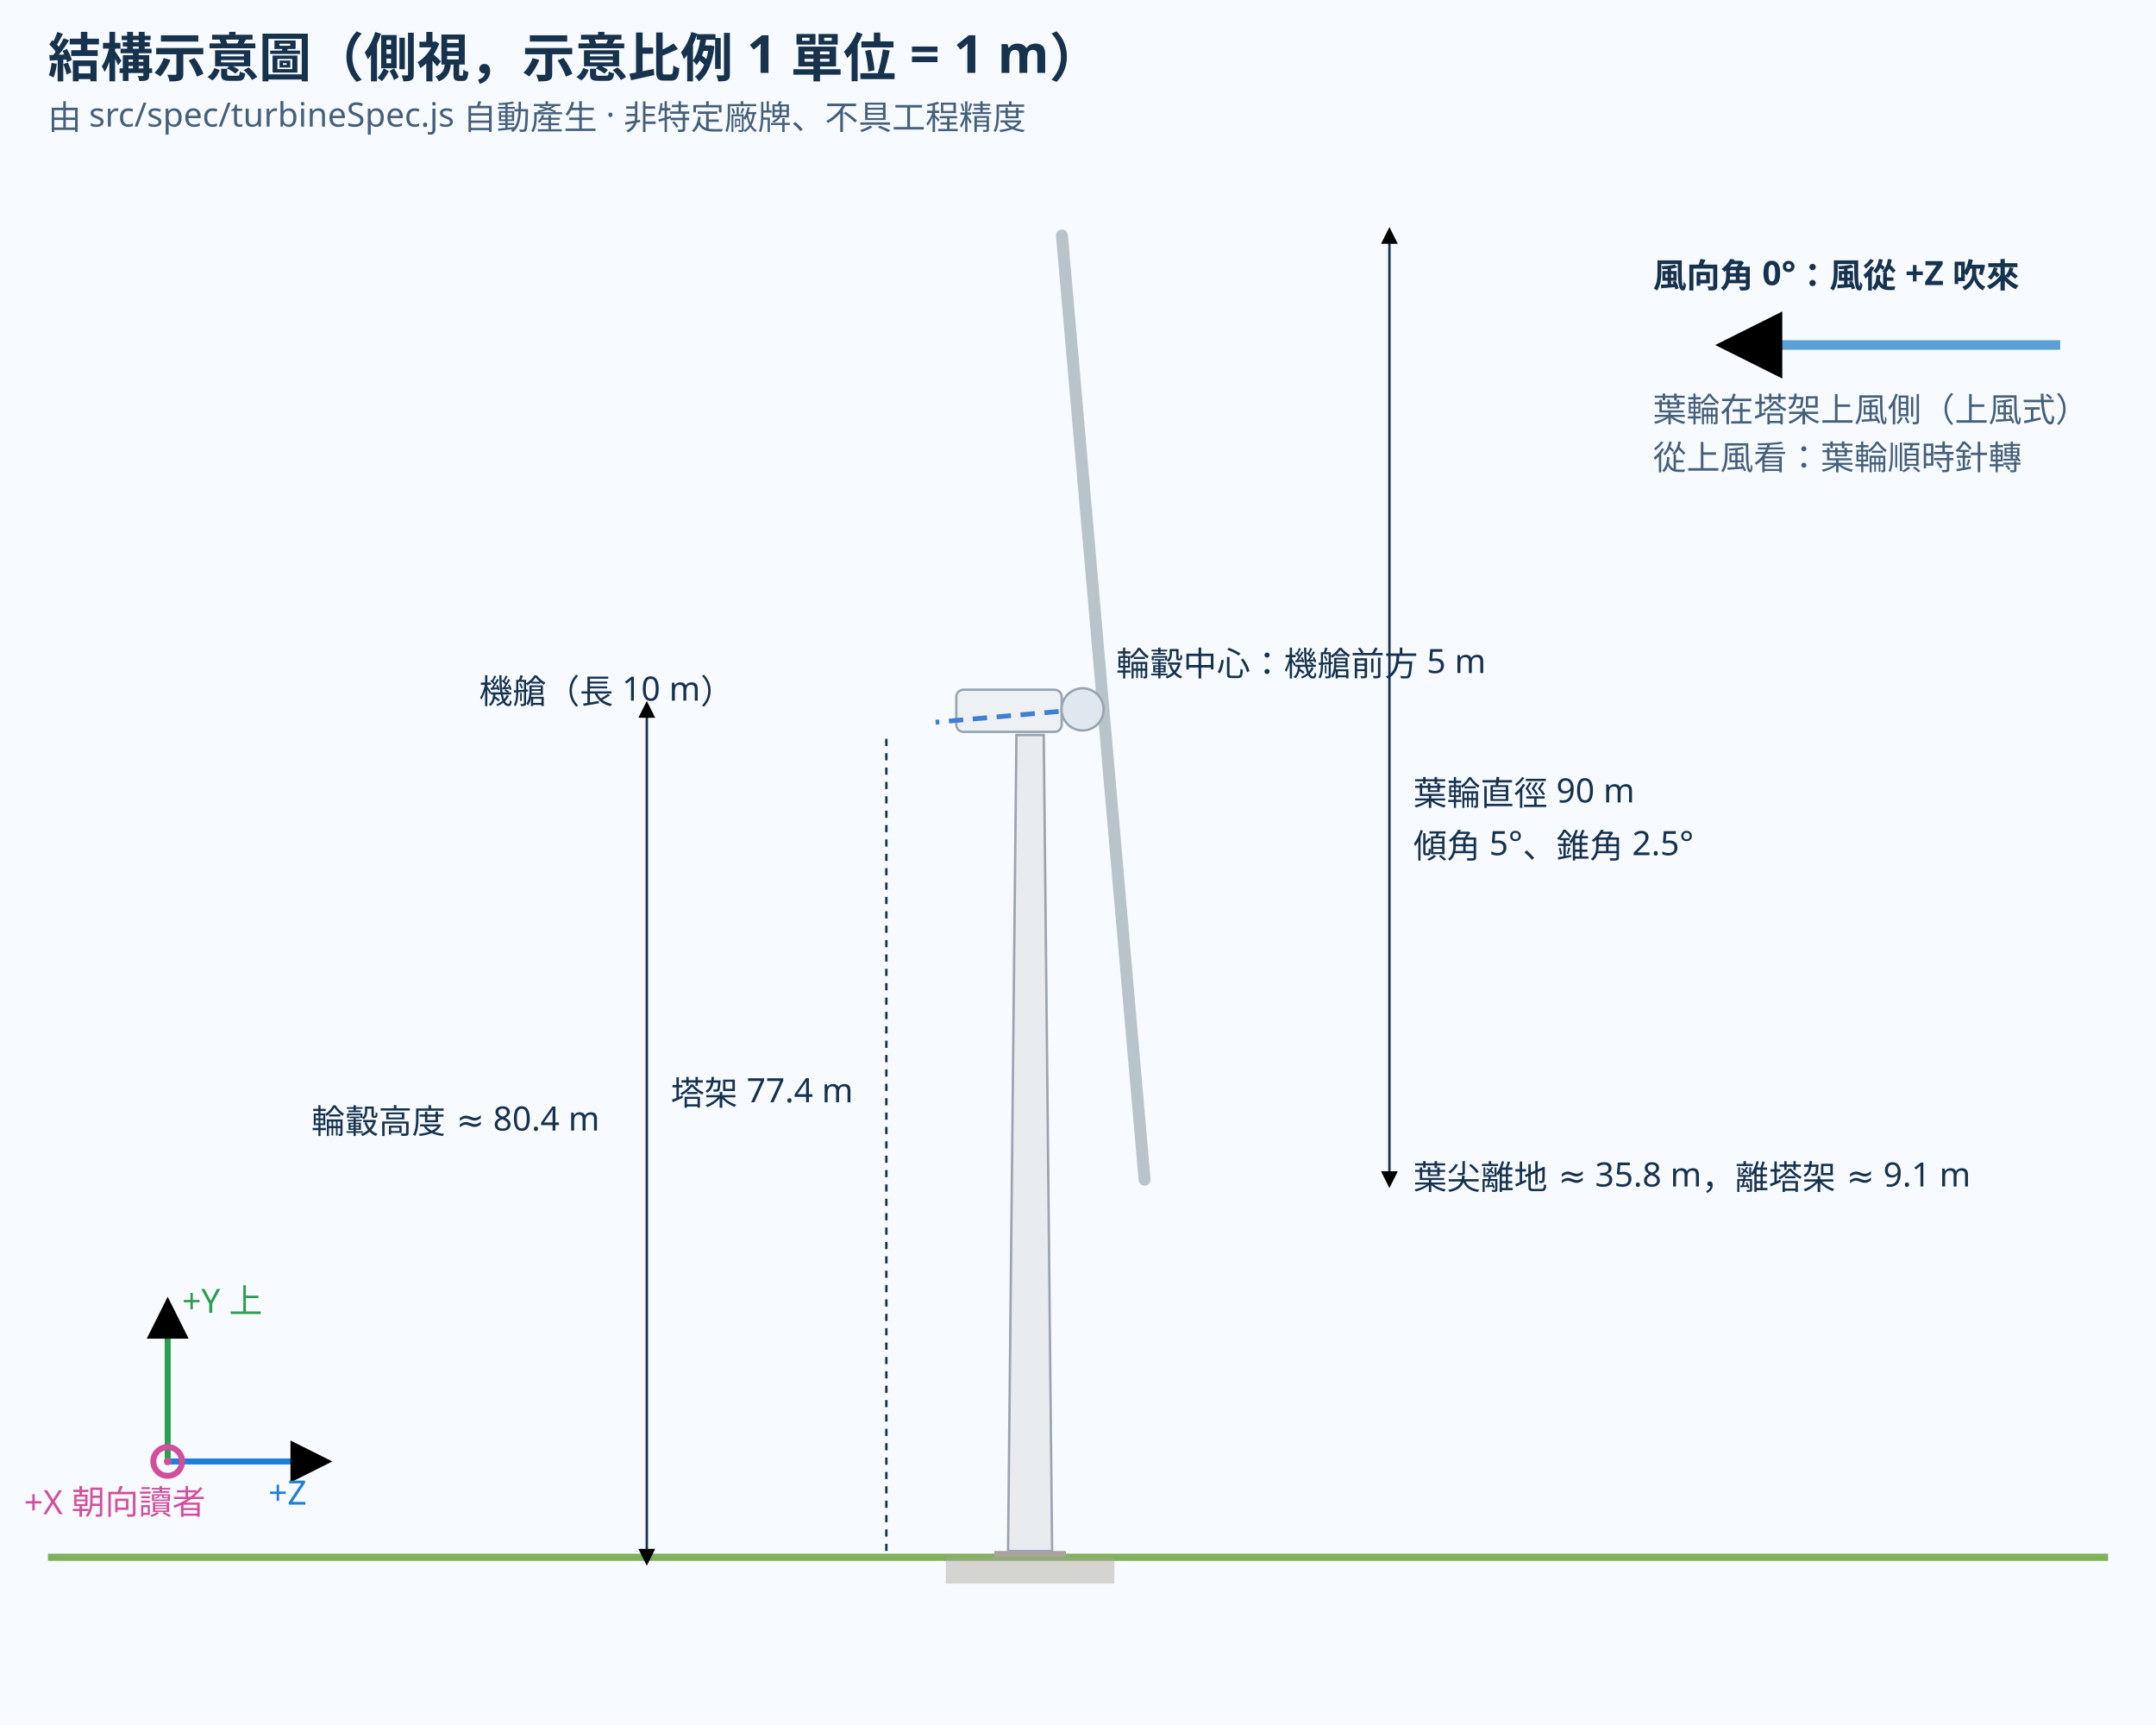
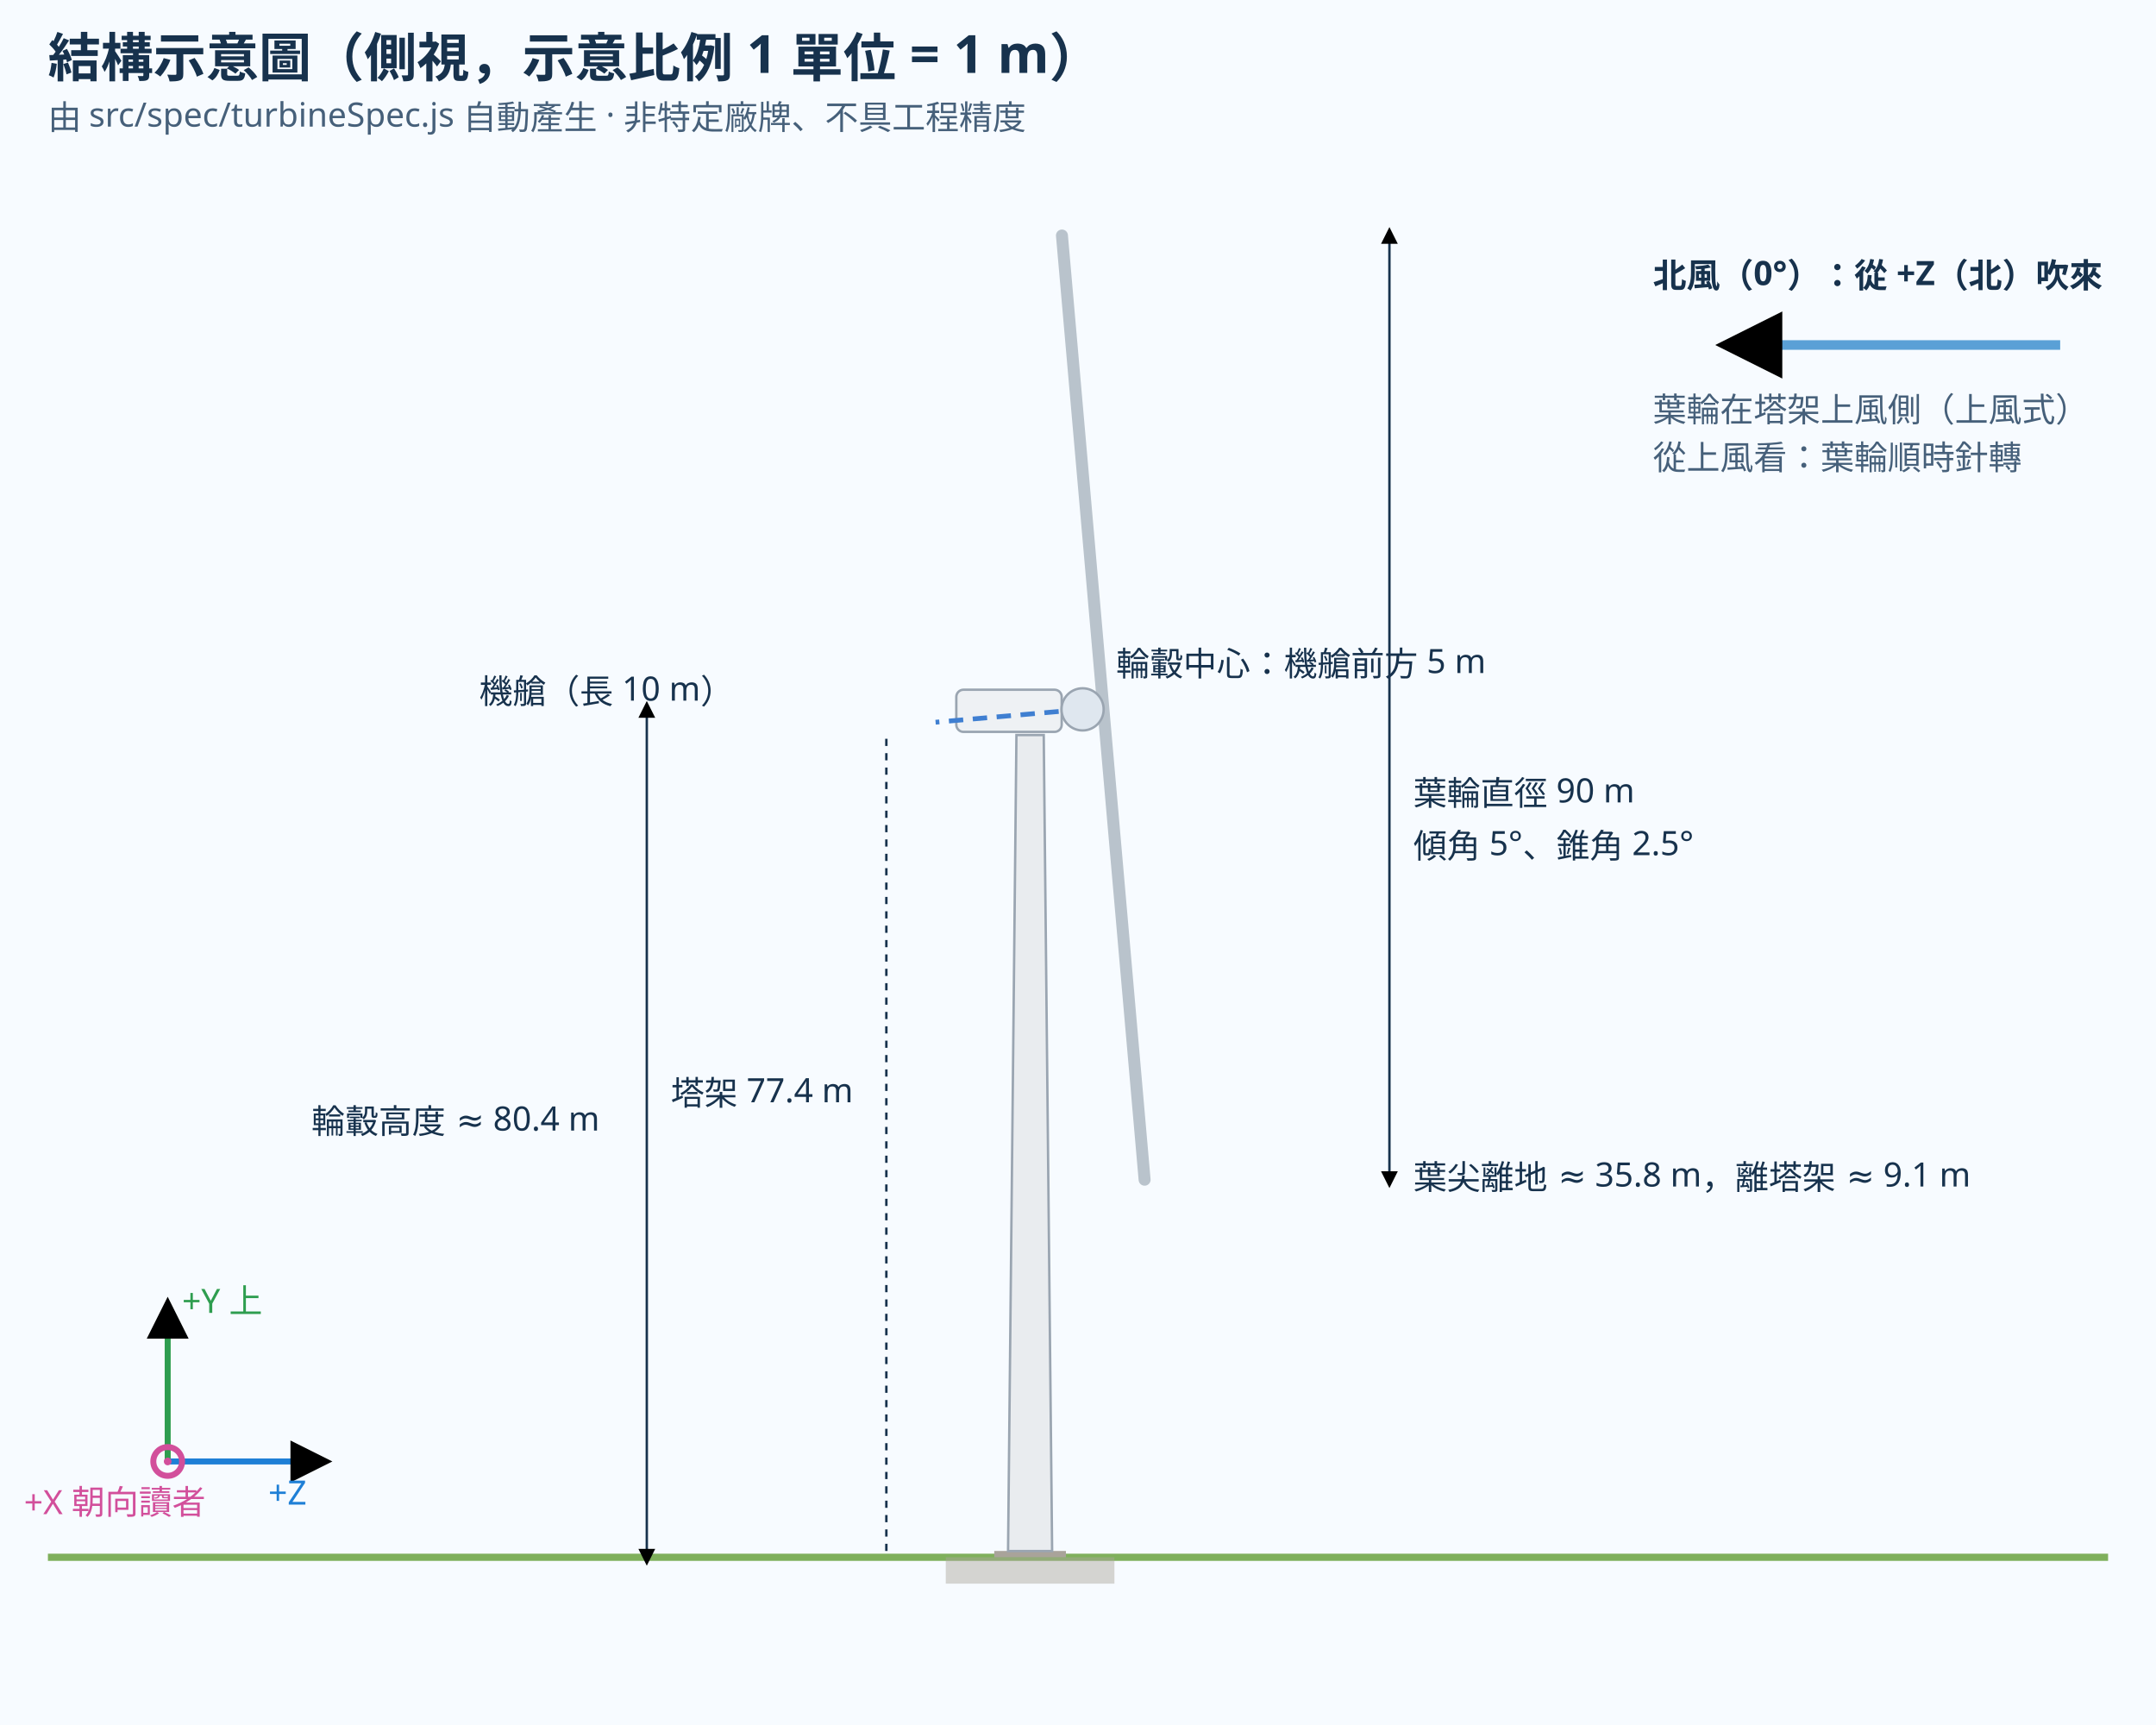
<svg xmlns="http://www.w3.org/2000/svg" viewBox="0 0 900 720" font-family="Noto Sans TC, PingFang TC, Microsoft JhengHei, sans-serif" font-size="14">
  <rect width="900" height="720" fill="#f7fbff" />
  <text x="20" y="32" font-size="22" font-weight="700" fill="#17324d">結構示意圖（側視，示意比例 1 單位 = 1 m）</text>
  <text x="20" y="54" fill="#46607a">由 src/spec/turbineSpec.js 自動產生 · 非特定廠牌、不具工程精度</text>
  <line x1="20" y1="650" x2="880" y2="650" stroke="#7fb05c" stroke-width="3" />
  <rect x="415.04" y="647.36" width="29.92" height="2.64" fill="#a9a39a" />
  <rect x="394.8" y="650" width="70.4" height="11" fill="#a9a39a" opacity="0.45" />
  <polygon points="420.8,647.4 424.3,306.8 435.7,306.8 439.2,647.4" fill="#e9ecef" stroke="#9aa5b1" />
  <rect x="399.2" y="287.88" width="44" height="17.6" rx="3" fill="#eef1f4" stroke="#9aa5b1" />
  <line x1="451.9" y1="296.1" x2="390.551" y2="301.451" stroke="#3f7fd1" stroke-width="2" stroke-dasharray="6 4" />
  <line x1="443.3" y1="98.3" x2="477.8" y2="492.4" stroke="#b9c3cc" stroke-width="5" stroke-linecap="round" />
  <circle cx="451.916" cy="296.083" r="8.8" fill="#dfe7ef" stroke="#9aa5b1" />
  <g stroke="#17324d" fill="#17324d">
    <line x1="270" y1="650" x2="270" y2="296.083" marker-start="url(#a)" marker-end="url(#a)" />
    <text x="130" y="473.041" stroke="none">輪轂高度 ≈ 80.4 m</text>
    <line x1="580" y1="98.271" x2="580" y2="492.389" marker-start="url(#a)" marker-end="url(#a)" />
    <text x="590" y="336.083" stroke="none">葉輪直徑 90 m</text>
    <line x1="370" y1="647.36" x2="370" y2="306.8" stroke-dasharray="3 3" />
    <text x="280" y="461.24" stroke="none">塔架 77.4 m</text>
  </g>
  <defs>
    <marker id="a" viewBox="0 0 10 10" refX="5" refY="5" markerWidth="7" markerHeight="7" orient="auto-start-reverse">
      <path d="M0,0 L10,5 L0,10 z" />
    </marker>
  </defs>
  <g fill="#17324d">
    <text x="200" y="293.6">機艙（長 10 m）</text>
    <text x="465.916" y="282.083">輪轂中心：機艙前方 5 m</text>
    <text x="590" y="496.389">葉尖離地 ≈ 35.8 m，離塔架 ≈ 9.1 m</text>
    <text x="590" y="358.083">傾角 5°、錐角 2.5°</text>
  </g>
  <g transform="translate(70 610)" stroke-width="2.5">
    <line x1="0" y1="0" x2="0" y2="-60" stroke="#2e9d4f" marker-end="url(#a)" />
    <text x="6" y="-62" fill="#2e9d4f">+Y 上</text>
    <line x1="0" y1="0" x2="60" y2="0" stroke="#1e7fd6" marker-end="url(#a)" />
    <text x="42" y="18" fill="#1e7fd6">+Z</text>
    <circle r="6" fill="none" stroke="#d24f9b" />
    <circle r="1.6" fill="#d24f9b" />
    <text x="-60" y="22" fill="#d24f9b">+X 朝向讀者</text>
  </g>
  <g transform="translate(690 120)">
-     <text x="0" y="0" fill="#17324d" font-weight="700">風向角 0°：風從 +Z 吹來</text>
+     <text x="0" y="0" fill="#17324d" font-weight="700">北風（0°）：從 +Z（北）吹來</text>
    <line x1="170" y1="24" x2="40" y2="24" stroke="#5aa0d6" stroke-width="4" marker-end="url(#a)" />
    <text x="0" y="56" fill="#46607a">葉輪在塔架上風側（上風式）</text>
    <text x="0" y="76" fill="#46607a">從上風看：葉輪順時針轉</text>
  </g>
</svg>
